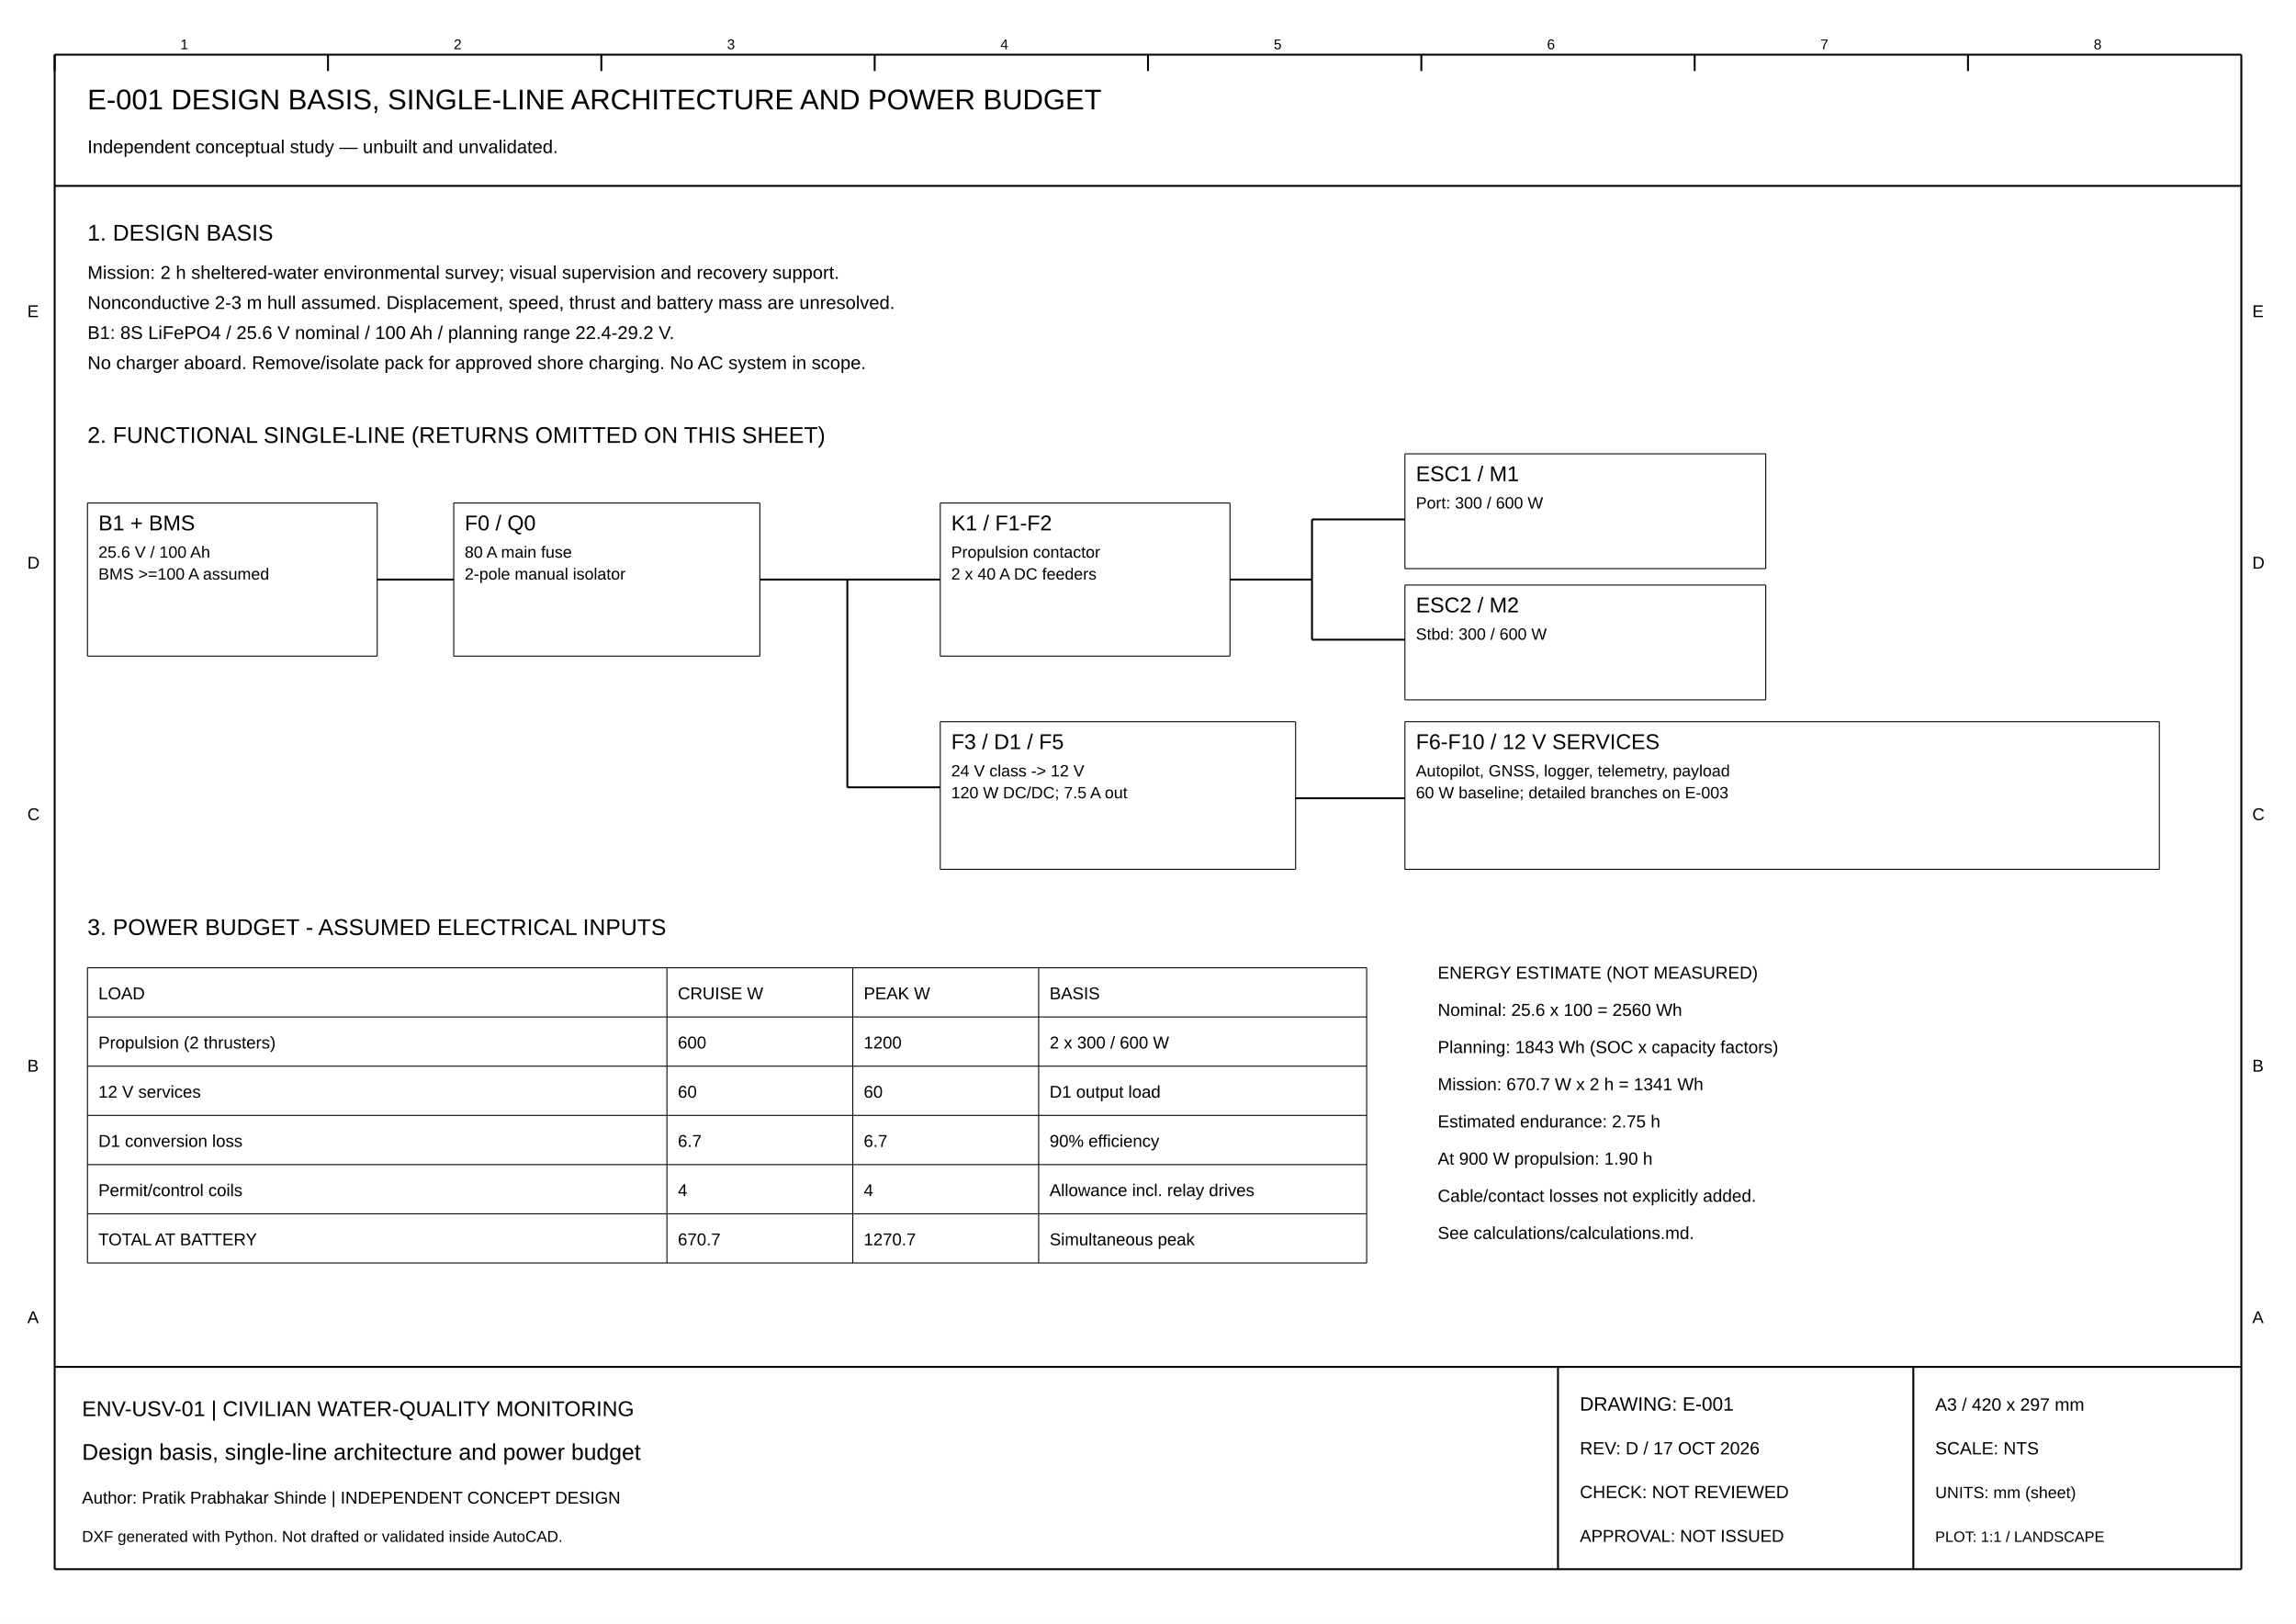
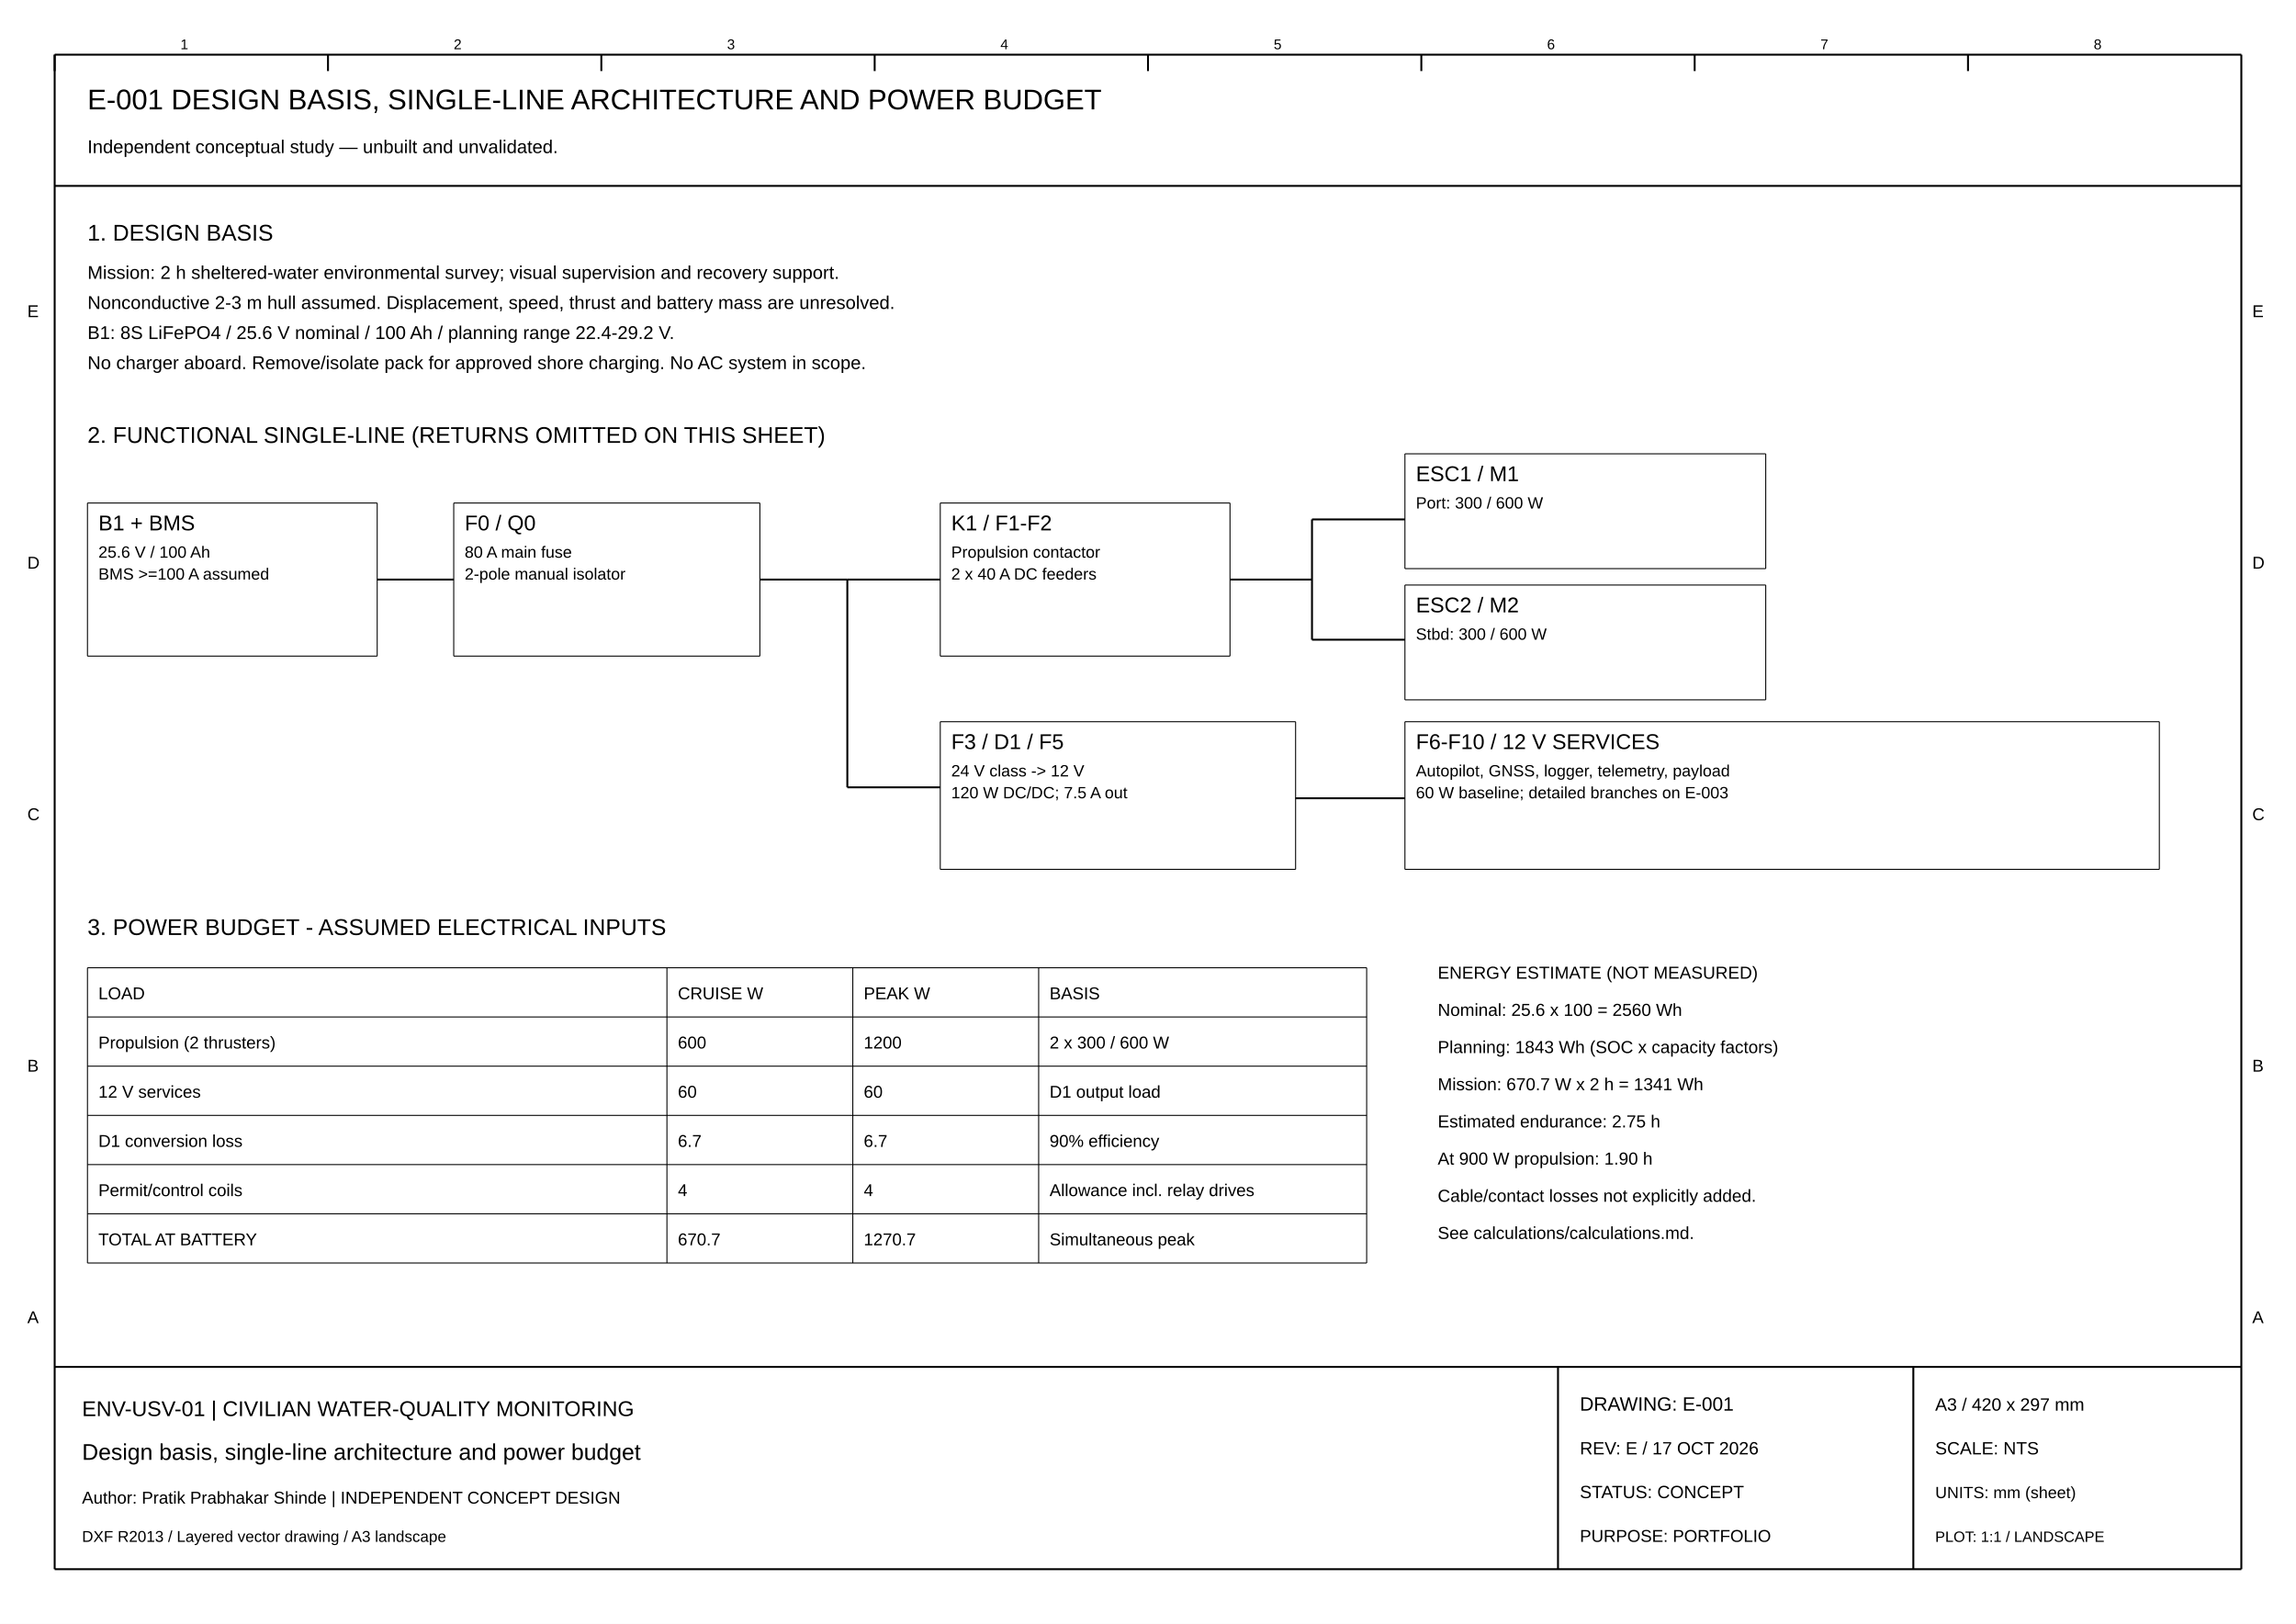
<svg xmlns="http://www.w3.org/2000/svg" viewBox="0 0 420 297" width="1680" height="1188">
  <rect width="420" height="297" fill="white" />
  <line x1="10" y1="287" x2="410" y2="287" stroke="black" stroke-width="0.35" />
  <line x1="410" y1="287" x2="410" y2="10" stroke="black" stroke-width="0.35" />
  <line x1="410" y1="10" x2="10" y2="10" stroke="black" stroke-width="0.35" />
  <line x1="10" y1="10" x2="10" y2="287" stroke="black" stroke-width="0.35" />
  <line x1="10" y1="13" x2="10" y2="10" stroke="black" stroke-width="0.35" />
  <text x="33" y="9" font-family="Arial,Helvetica,sans-serif" font-size="2.6">1</text>
  <line x1="60" y1="13" x2="60" y2="10" stroke="black" stroke-width="0.35" />
  <text x="83" y="9" font-family="Arial,Helvetica,sans-serif" font-size="2.6">2</text>
  <line x1="110" y1="13" x2="110" y2="10" stroke="black" stroke-width="0.35" />
  <text x="133" y="9" font-family="Arial,Helvetica,sans-serif" font-size="2.6">3</text>
  <line x1="160" y1="13" x2="160" y2="10" stroke="black" stroke-width="0.35" />
  <text x="183" y="9" font-family="Arial,Helvetica,sans-serif" font-size="2.6">4</text>
  <line x1="210" y1="13" x2="210" y2="10" stroke="black" stroke-width="0.35" />
  <text x="233" y="9" font-family="Arial,Helvetica,sans-serif" font-size="2.6">5</text>
  <line x1="260" y1="13" x2="260" y2="10" stroke="black" stroke-width="0.35" />
  <text x="283" y="9" font-family="Arial,Helvetica,sans-serif" font-size="2.6">6</text>
  <line x1="310" y1="13" x2="310" y2="10" stroke="black" stroke-width="0.35" />
  <text x="333" y="9" font-family="Arial,Helvetica,sans-serif" font-size="2.6">7</text>
  <line x1="360" y1="13" x2="360" y2="10" stroke="black" stroke-width="0.35" />
  <text x="383" y="9" font-family="Arial,Helvetica,sans-serif" font-size="2.6">8</text>
  <text x="5" y="242" font-family="Arial,Helvetica,sans-serif" font-size="3.12">A</text>
  <text x="412" y="242" font-family="Arial,Helvetica,sans-serif" font-size="3.12">A</text>
  <text x="5" y="196" font-family="Arial,Helvetica,sans-serif" font-size="3.12">B</text>
  <text x="412" y="196" font-family="Arial,Helvetica,sans-serif" font-size="3.12">B</text>
  <text x="5" y="150" font-family="Arial,Helvetica,sans-serif" font-size="3.12">C</text>
  <text x="412" y="150" font-family="Arial,Helvetica,sans-serif" font-size="3.12">C</text>
  <text x="5" y="104" font-family="Arial,Helvetica,sans-serif" font-size="3.12">D</text>
  <text x="412" y="104" font-family="Arial,Helvetica,sans-serif" font-size="3.12">D</text>
  <text x="5" y="58" font-family="Arial,Helvetica,sans-serif" font-size="3.12">E</text>
  <text x="412" y="58" font-family="Arial,Helvetica,sans-serif" font-size="3.12">E</text>
  <text x="16" y="20" font-family="Arial,Helvetica,sans-serif" font-size="5.2">E-001  DESIGN BASIS, SINGLE-LINE ARCHITECTURE AND POWER BUDGET</text>
  <text x="16" y="28" font-family="Arial,Helvetica,sans-serif" font-size="3.38">Independent conceptual study — unbuilt and unvalidated.</text>
  <line x1="10" y1="34" x2="410" y2="34" stroke="black" stroke-width="0.35" />
  <line x1="10" y1="250" x2="410" y2="250" stroke="black" stroke-width="0.35" />
  <text x="15" y="259" font-family="Arial,Helvetica,sans-serif" font-size="3.9">ENV-USV-01  |  CIVILIAN WATER-QUALITY MONITORING</text>
  <text x="15" y="267" font-family="Arial,Helvetica,sans-serif" font-size="4.16">Design basis, single-line architecture and power budget</text>
  <text x="15" y="275" font-family="Arial,Helvetica,sans-serif" font-size="3.12">Author: Pratik Prabhakar Shinde   |   INDEPENDENT CONCEPT DESIGN</text>
-   <text x="15" y="282" font-family="Arial,Helvetica,sans-serif" font-size="2.86">DXF generated with Python. Not drafted or validated inside AutoCAD.</text>
+   <text x="15" y="282" font-family="Arial,Helvetica,sans-serif" font-size="2.86">DXF R2013 / Layered vector drawing / A3 landscape</text>
  <line x1="285" y1="287" x2="285" y2="250" stroke="black" stroke-width="0.35" />
  <line x1="350" y1="287" x2="350" y2="250" stroke="black" stroke-width="0.35" />
  <text x="289" y="258" font-family="Arial,Helvetica,sans-serif" font-size="3.51">DRAWING: E-001</text>
-   <text x="289" y="266" font-family="Arial,Helvetica,sans-serif" font-size="3.25">REV: D / 17 OCT 2026</text>
-   <text x="289" y="274" font-family="Arial,Helvetica,sans-serif" font-size="3.25">CHECK: NOT REVIEWED</text>
-   <text x="289" y="282" font-family="Arial,Helvetica,sans-serif" font-size="3.12">APPROVAL: NOT ISSUED</text>
+   <text x="289" y="266" font-family="Arial,Helvetica,sans-serif" font-size="3.25">REV: E / 17 OCT 2026</text>
+   <text x="289" y="274" font-family="Arial,Helvetica,sans-serif" font-size="3.25">STATUS: CONCEPT</text>
+   <text x="289" y="282" font-family="Arial,Helvetica,sans-serif" font-size="3.12">PURPOSE: PORTFOLIO</text>
  <text x="354" y="258" font-family="Arial,Helvetica,sans-serif" font-size="3.25">A3 / 420 x 297 mm</text>
  <text x="354" y="266" font-family="Arial,Helvetica,sans-serif" font-size="3.25">SCALE: NTS</text>
  <text x="354" y="274" font-family="Arial,Helvetica,sans-serif" font-size="2.99">UNITS: mm (sheet)</text>
  <text x="354" y="282" font-family="Arial,Helvetica,sans-serif" font-size="2.73">PLOT: 1:1 / LANDSCAPE</text>
  <text x="16" y="44" font-family="Arial,Helvetica,sans-serif" font-size="4.16">1. DESIGN BASIS</text>
  <text x="16" y="51.0" font-family="Arial,Helvetica,sans-serif" font-size="3.38">Mission: 2 h sheltered-water environmental survey; visual supervision and recovery support.</text>
  <text x="16" y="56.5" font-family="Arial,Helvetica,sans-serif" font-size="3.38">Nonconductive 2-3 m hull assumed. Displacement, speed, thrust and battery mass are unresolved.</text>
  <text x="16" y="62.0" font-family="Arial,Helvetica,sans-serif" font-size="3.38">B1: 8S LiFePO4 / 25.6 V nominal / 100 Ah / planning range 22.4-29.2 V.</text>
  <text x="16" y="67.5" font-family="Arial,Helvetica,sans-serif" font-size="3.38">No charger aboard. Remove/isolate pack for approved shore charging. No AC system in scope.</text>
  <text x="16" y="81" font-family="Arial,Helvetica,sans-serif" font-size="4.16">2. FUNCTIONAL SINGLE-LINE (RETURNS OMITTED ON THIS SHEET)</text>
  <line x1="16" y1="120" x2="69" y2="120" stroke="black" stroke-width="0.18" />
  <line x1="69" y1="120" x2="69" y2="92" stroke="black" stroke-width="0.18" />
  <line x1="69" y1="92" x2="16" y2="92" stroke="black" stroke-width="0.18" />
  <line x1="16" y1="92" x2="16" y2="120" stroke="black" stroke-width="0.18" />
  <text x="18" y="97" font-family="Arial,Helvetica,sans-serif" font-size="3.9">B1 + BMS</text>
  <text x="18" y="102" font-family="Arial,Helvetica,sans-serif" font-size="2.99">25.6 V / 100 Ah</text>
  <text x="18" y="106" font-family="Arial,Helvetica,sans-serif" font-size="2.99">BMS &gt;=100 A assumed</text>
  <line x1="69" y1="106" x2="83" y2="106" stroke="black" stroke-width="0.35" />
  <line x1="83" y1="120" x2="139" y2="120" stroke="black" stroke-width="0.18" />
  <line x1="139" y1="120" x2="139" y2="92" stroke="black" stroke-width="0.18" />
  <line x1="139" y1="92" x2="83" y2="92" stroke="black" stroke-width="0.18" />
  <line x1="83" y1="92" x2="83" y2="120" stroke="black" stroke-width="0.18" />
  <text x="85" y="97" font-family="Arial,Helvetica,sans-serif" font-size="3.9">F0 / Q0</text>
  <text x="85" y="102" font-family="Arial,Helvetica,sans-serif" font-size="2.99">80 A main fuse</text>
  <text x="85" y="106" font-family="Arial,Helvetica,sans-serif" font-size="2.99">2-pole manual isolator</text>
  <line x1="139" y1="106" x2="155" y2="106" stroke="black" stroke-width="0.35" />
  <line x1="155" y1="144" x2="155" y2="106" stroke="black" stroke-width="0.35" />
  <line x1="155" y1="106" x2="172" y2="106" stroke="black" stroke-width="0.35" />
  <line x1="172" y1="120" x2="225" y2="120" stroke="black" stroke-width="0.18" />
  <line x1="225" y1="120" x2="225" y2="92" stroke="black" stroke-width="0.18" />
  <line x1="225" y1="92" x2="172" y2="92" stroke="black" stroke-width="0.18" />
  <line x1="172" y1="92" x2="172" y2="120" stroke="black" stroke-width="0.18" />
  <text x="174" y="97" font-family="Arial,Helvetica,sans-serif" font-size="3.9">K1 / F1-F2</text>
  <text x="174" y="102" font-family="Arial,Helvetica,sans-serif" font-size="2.99">Propulsion contactor</text>
  <text x="174" y="106" font-family="Arial,Helvetica,sans-serif" font-size="2.99">2 x 40 A DC feeders</text>
  <line x1="225" y1="106" x2="240" y2="106" stroke="black" stroke-width="0.35" />
  <line x1="240" y1="117" x2="240" y2="95" stroke="black" stroke-width="0.35" />
  <line x1="240" y1="95" x2="257" y2="95" stroke="black" stroke-width="0.35" />
  <line x1="257" y1="104" x2="323" y2="104" stroke="black" stroke-width="0.18" />
  <line x1="323" y1="104" x2="323" y2="83" stroke="black" stroke-width="0.18" />
  <line x1="323" y1="83" x2="257" y2="83" stroke="black" stroke-width="0.18" />
  <line x1="257" y1="83" x2="257" y2="104" stroke="black" stroke-width="0.18" />
  <text x="259" y="88" font-family="Arial,Helvetica,sans-serif" font-size="3.9">ESC1 / M1</text>
  <text x="259" y="93" font-family="Arial,Helvetica,sans-serif" font-size="2.99">Port: 300 / 600 W</text>
  <line x1="240" y1="117" x2="257" y2="117" stroke="black" stroke-width="0.35" />
  <line x1="257" y1="128" x2="323" y2="128" stroke="black" stroke-width="0.18" />
  <line x1="323" y1="128" x2="323" y2="107" stroke="black" stroke-width="0.18" />
  <line x1="323" y1="107" x2="257" y2="107" stroke="black" stroke-width="0.18" />
  <line x1="257" y1="107" x2="257" y2="128" stroke="black" stroke-width="0.18" />
  <text x="259" y="112" font-family="Arial,Helvetica,sans-serif" font-size="3.9">ESC2 / M2</text>
  <text x="259" y="117" font-family="Arial,Helvetica,sans-serif" font-size="2.99">Stbd: 300 / 600 W</text>
  <line x1="155" y1="144" x2="172" y2="144" stroke="black" stroke-width="0.35" />
  <line x1="172" y1="159" x2="237" y2="159" stroke="black" stroke-width="0.18" />
  <line x1="237" y1="159" x2="237" y2="132" stroke="black" stroke-width="0.18" />
  <line x1="237" y1="132" x2="172" y2="132" stroke="black" stroke-width="0.18" />
  <line x1="172" y1="132" x2="172" y2="159" stroke="black" stroke-width="0.18" />
  <text x="174" y="137" font-family="Arial,Helvetica,sans-serif" font-size="3.9">F3 / D1 / F5</text>
  <text x="174" y="142" font-family="Arial,Helvetica,sans-serif" font-size="2.99">24 V class -&gt; 12 V</text>
  <text x="174" y="146" font-family="Arial,Helvetica,sans-serif" font-size="2.99">120 W DC/DC; 7.5 A out</text>
  <line x1="237" y1="146" x2="257" y2="146" stroke="black" stroke-width="0.35" />
  <line x1="257" y1="159" x2="395" y2="159" stroke="black" stroke-width="0.18" />
  <line x1="395" y1="159" x2="395" y2="132" stroke="black" stroke-width="0.18" />
  <line x1="395" y1="132" x2="257" y2="132" stroke="black" stroke-width="0.18" />
  <line x1="257" y1="132" x2="257" y2="159" stroke="black" stroke-width="0.18" />
  <text x="259" y="137" font-family="Arial,Helvetica,sans-serif" font-size="3.9">F6-F10 / 12 V SERVICES</text>
  <text x="259" y="142" font-family="Arial,Helvetica,sans-serif" font-size="2.99">Autopilot, GNSS, logger, telemetry, payload</text>
  <text x="259" y="146" font-family="Arial,Helvetica,sans-serif" font-size="2.99">60 W baseline; detailed branches on E-003</text>
  <text x="16" y="171" font-family="Arial,Helvetica,sans-serif" font-size="4.16">3. POWER BUDGET - ASSUMED ELECTRICAL INPUTS</text>
  <line x1="16" y1="231" x2="250" y2="231" stroke="black" stroke-width="0.18" />
  <line x1="250" y1="231" x2="250" y2="177" stroke="black" stroke-width="0.18" />
  <line x1="250" y1="177" x2="16" y2="177" stroke="black" stroke-width="0.18" />
  <line x1="16" y1="177" x2="16" y2="231" stroke="black" stroke-width="0.18" />
  <line x1="122" y1="231" x2="122" y2="177" stroke="black" stroke-width="0.18" />
  <line x1="156" y1="231" x2="156" y2="177" stroke="black" stroke-width="0.18" />
  <line x1="190" y1="231" x2="190" y2="177" stroke="black" stroke-width="0.18" />
  <line x1="16" y1="186" x2="250" y2="186" stroke="black" stroke-width="0.18" />
  <line x1="16" y1="195" x2="250" y2="195" stroke="black" stroke-width="0.18" />
  <line x1="16" y1="204" x2="250" y2="204" stroke="black" stroke-width="0.18" />
  <line x1="16" y1="213" x2="250" y2="213" stroke="black" stroke-width="0.18" />
  <line x1="16" y1="222" x2="250" y2="222" stroke="black" stroke-width="0.18" />
  <text x="18" y="182.76" font-family="Arial,Helvetica,sans-serif" font-size="3.12">LOAD</text>
  <text x="124" y="182.76" font-family="Arial,Helvetica,sans-serif" font-size="3.12">CRUISE W</text>
  <text x="158" y="182.76" font-family="Arial,Helvetica,sans-serif" font-size="3.12">PEAK W</text>
  <text x="192" y="182.76" font-family="Arial,Helvetica,sans-serif" font-size="3.12">BASIS</text>
  <text x="18" y="191.76" font-family="Arial,Helvetica,sans-serif" font-size="3.12">Propulsion (2 thrusters)</text>
  <text x="124" y="191.76" font-family="Arial,Helvetica,sans-serif" font-size="3.12">600</text>
  <text x="158" y="191.76" font-family="Arial,Helvetica,sans-serif" font-size="3.12">1200</text>
  <text x="192" y="191.76" font-family="Arial,Helvetica,sans-serif" font-size="3.12">2 x 300 / 600 W</text>
  <text x="18" y="200.76" font-family="Arial,Helvetica,sans-serif" font-size="3.12">12 V services</text>
  <text x="124" y="200.76" font-family="Arial,Helvetica,sans-serif" font-size="3.12">60</text>
  <text x="158" y="200.76" font-family="Arial,Helvetica,sans-serif" font-size="3.12">60</text>
  <text x="192" y="200.76" font-family="Arial,Helvetica,sans-serif" font-size="3.12">D1 output load</text>
  <text x="18" y="209.76" font-family="Arial,Helvetica,sans-serif" font-size="3.12">D1 conversion loss</text>
  <text x="124" y="209.76" font-family="Arial,Helvetica,sans-serif" font-size="3.12">6.7</text>
  <text x="158" y="209.76" font-family="Arial,Helvetica,sans-serif" font-size="3.12">6.7</text>
  <text x="192" y="209.76" font-family="Arial,Helvetica,sans-serif" font-size="3.12">90% efficiency</text>
  <text x="18" y="218.76" font-family="Arial,Helvetica,sans-serif" font-size="3.12">Permit/control coils</text>
  <text x="124" y="218.76" font-family="Arial,Helvetica,sans-serif" font-size="3.12">4</text>
  <text x="158" y="218.76" font-family="Arial,Helvetica,sans-serif" font-size="3.12">4</text>
  <text x="192" y="218.76" font-family="Arial,Helvetica,sans-serif" font-size="3.12">Allowance incl. relay drives</text>
  <text x="18" y="227.76" font-family="Arial,Helvetica,sans-serif" font-size="3.12">TOTAL AT BATTERY</text>
  <text x="124" y="227.76" font-family="Arial,Helvetica,sans-serif" font-size="3.12">670.7</text>
  <text x="158" y="227.76" font-family="Arial,Helvetica,sans-serif" font-size="3.12">1270.7</text>
  <text x="192" y="227.76" font-family="Arial,Helvetica,sans-serif" font-size="3.12">Simultaneous peak</text>
  <text x="263" y="179.0" font-family="Arial,Helvetica,sans-serif" font-size="3.185">ENERGY ESTIMATE (NOT MEASURED)</text>
  <text x="263" y="185.8" font-family="Arial,Helvetica,sans-serif" font-size="3.185">Nominal: 25.6 x 100 = 2560 Wh</text>
  <text x="263" y="192.6" font-family="Arial,Helvetica,sans-serif" font-size="3.185">Planning: 1843 Wh (SOC x capacity factors)</text>
  <text x="263" y="199.4" font-family="Arial,Helvetica,sans-serif" font-size="3.185">Mission: 670.7 W x 2 h = 1341 Wh</text>
  <text x="263" y="206.2" font-family="Arial,Helvetica,sans-serif" font-size="3.185">Estimated endurance: 2.75 h</text>
  <text x="263" y="213.0" font-family="Arial,Helvetica,sans-serif" font-size="3.185">At 900 W propulsion: 1.90 h</text>
  <text x="263" y="219.8" font-family="Arial,Helvetica,sans-serif" font-size="3.185">Cable/contact losses not explicitly added.</text>
  <text x="263" y="226.6" font-family="Arial,Helvetica,sans-serif" font-size="3.185">See calculations/calculations.md.</text>
</svg>
